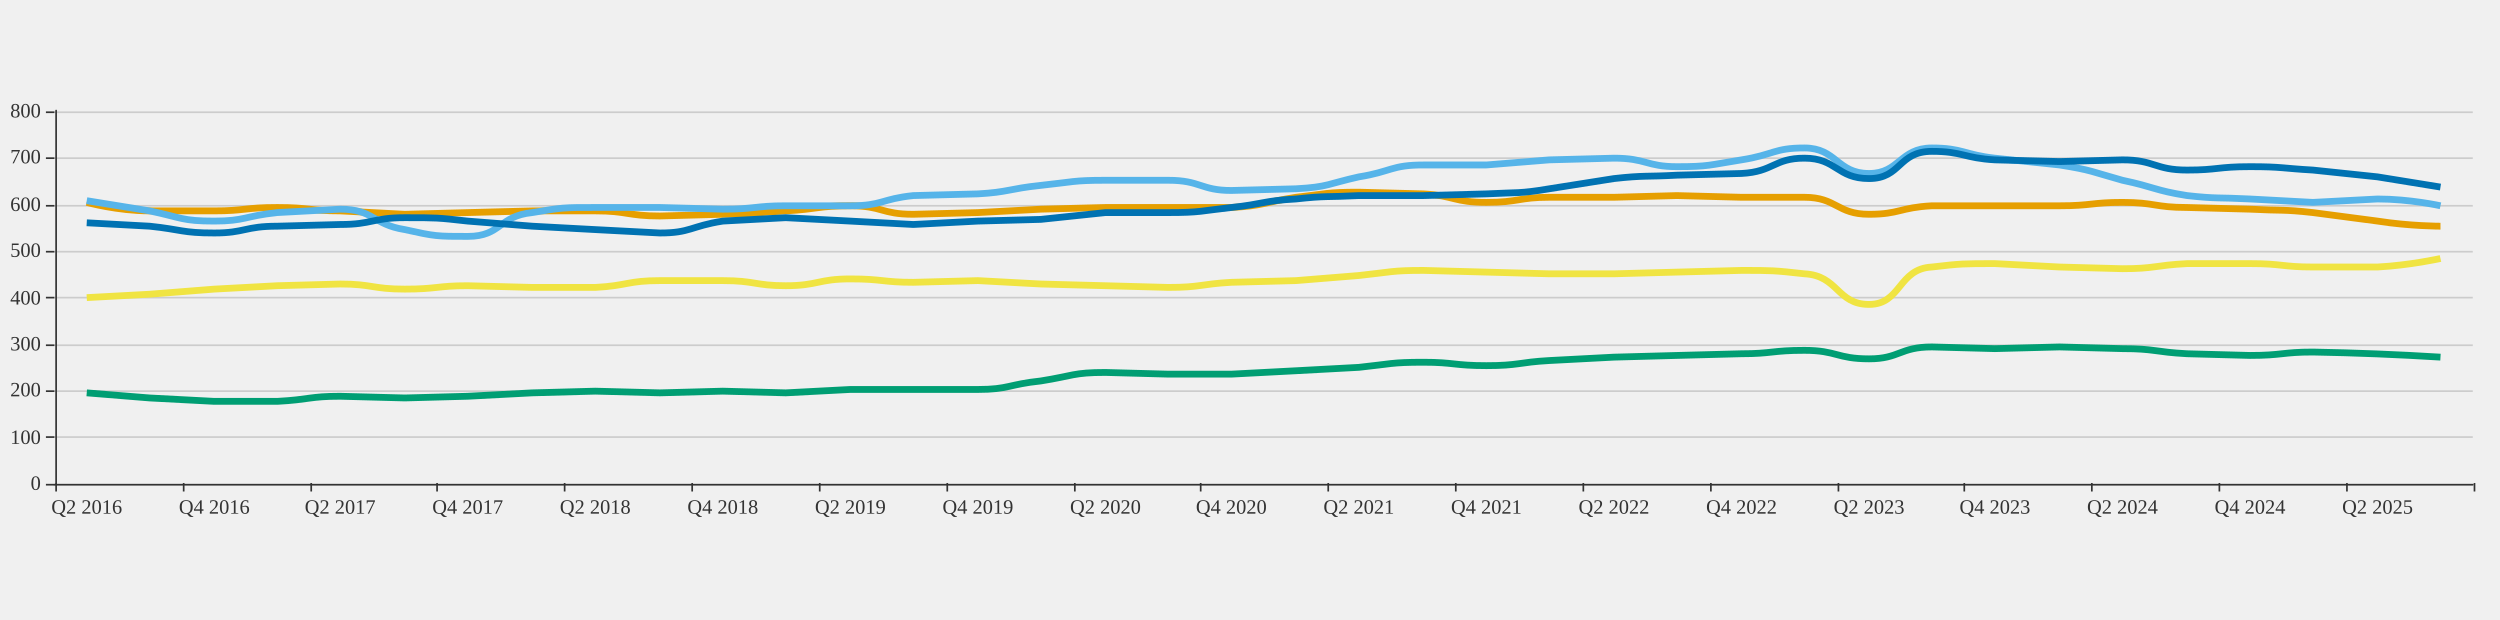
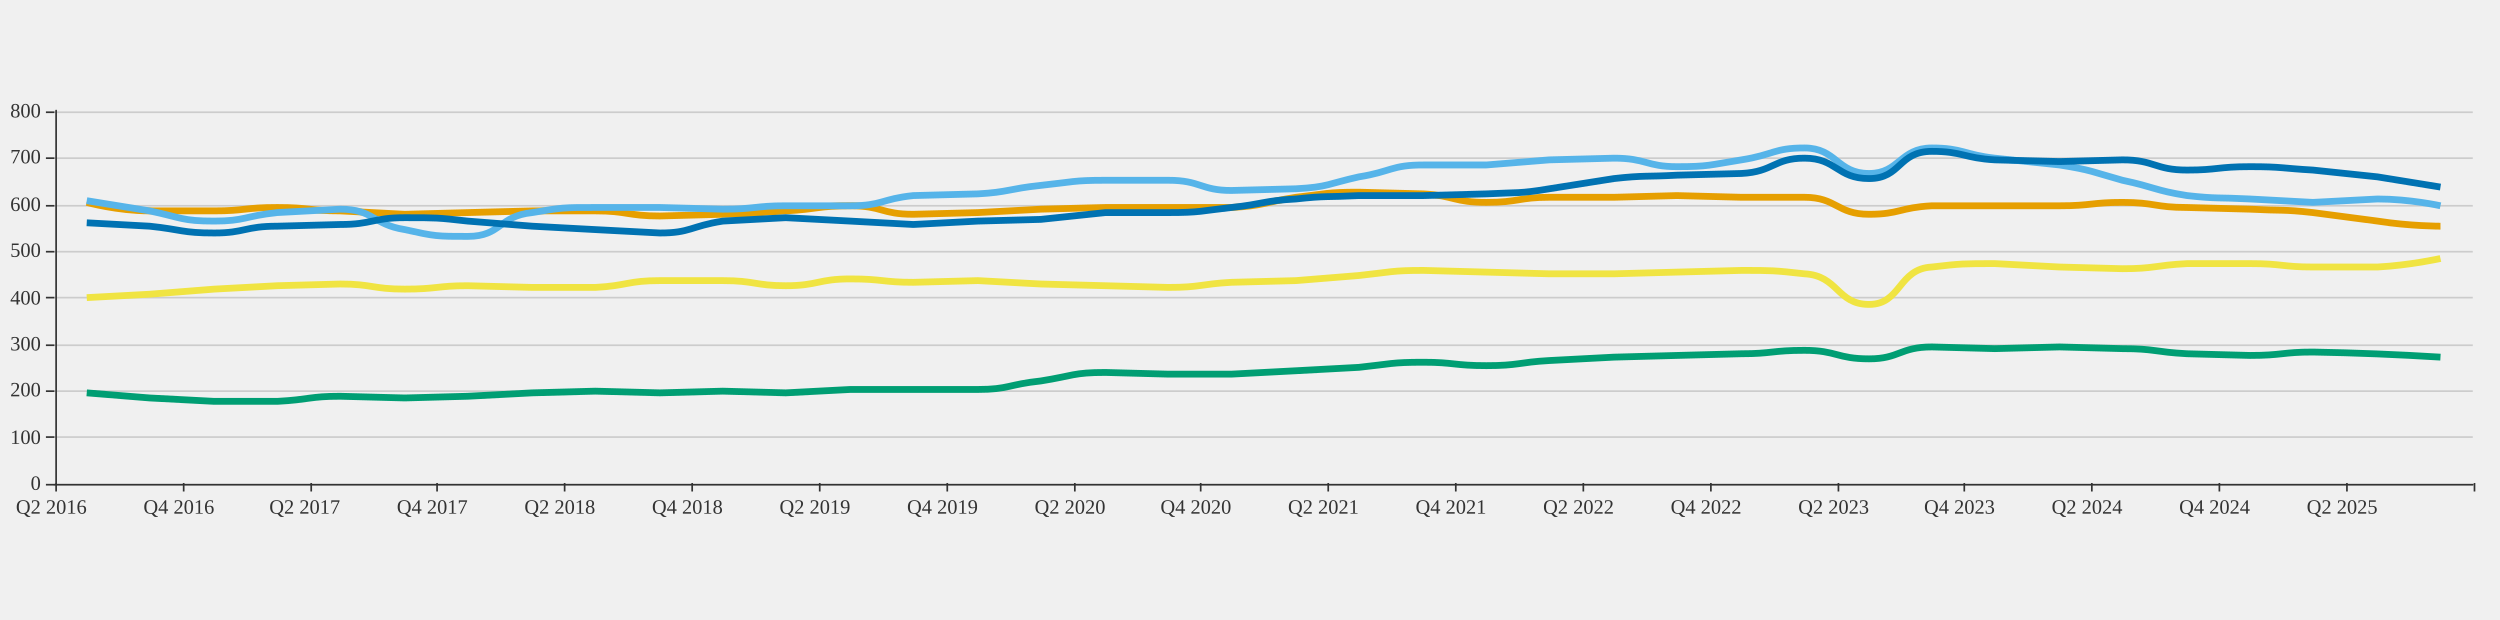
<svg xmlns="http://www.w3.org/2000/svg" baseProfile="full" style="position:absolute;left:0;top:0;user-select:none" viewBox="0 0 1470 364">
+   <style>
+ text {
+  font-size: 12px;
+  dominant-baseline: central;
+  text-anchor: end;
+  fill: #333;
+ }
+ .color-1, .color-2, .color-3, .color-4, .color-5 {
+     fill: none;
+     stroke-linejoin: bevel;
+     stroke-width: 4;
+ }
+ .color-1 {
+  stroke: #E69F00;
+ }
+ .color-2 {
+     stroke: #56B4E9;
+ }
+ .color-3 {
+     stroke: #009E73;
+ }
+ .color-4 {
+     stroke: #F0E442;
+ }
+ .color-5 {
+     stroke: #0072B2;
+ }
+ @media (prefers-color-scheme: dark) {
+     text {
+         fill: #FFF;
+     }
+     .color-1 {
+         stroke: #FFB000;
+     }
+     .color-2 {
+         stroke: #7EC8FF;
+     }
+     .color-3 {
+         stroke: #DC267F;
+     }
+     .color-4 {
+         stroke: #785EF0;
+     }
+     .color-5 {
+         stroke: #648FFF;
+     }
+ }
+ </style>
  <path fill="none" d="M0 0h1470v364H0z" />
  <path fill="none" stroke="#ccc" d="M32 285h1422M32 257h1422M32 230h1422M32 203h1422M32 175h1422M32 148h1422M32 121h1422M32 93h1422M32 66h1422" />
  <path fill="none" stroke="#333" stroke-linecap="round" d="M33 284V65m-1 220h1422" />
  <path fill="none" stroke="#333" d="M32 285h-5m5-28h-5m5-27h-5m5-27h-5m5-28h-5m5-27h-5m5-27h-5m5-28h-5m5-27h-5m6 218v5m75-5v5m75-5v5m74-5v5m75-5v5m75-5v5m75-5v5m75-5v5m75-5v5m74-5v5m75-5v5m75-5v5m75-5v5m75-5v5m75-5v5m74-5v5m75-5v5m75-5v5m75-5v5m75-5v5" />
-   <text fill="#333" dominant-baseline="central" font-size="12" text-anchor="end" transform="translate(24 284)">0</text>
-   <text fill="#333" dominant-baseline="central" font-size="12" text-anchor="end" transform="translate(24 257)">100</text>
-   <text fill="#333" dominant-baseline="central" font-size="12" text-anchor="end" transform="translate(24 229)">200</text>
-   <text fill="#333" dominant-baseline="central" font-size="12" text-anchor="end" transform="translate(24 202)">300</text>
-   <text fill="#333" dominant-baseline="central" font-size="12" text-anchor="end" transform="translate(24 175)">400</text>
-   <text fill="#333" dominant-baseline="central" font-size="12" text-anchor="end" transform="translate(24 147)">500</text>
-   <text fill="#333" dominant-baseline="central" font-size="12" text-anchor="end" transform="translate(24 120)">600</text>
-   <text fill="#333" dominant-baseline="central" font-size="12" text-anchor="end" transform="translate(24 92)">700</text>
-   <text fill="#333" dominant-baseline="central" font-size="12" text-anchor="end" transform="translate(24 65)">800</text>
-   <text xml:space="preserve" y="6" fill="#333" dominant-baseline="central" font-size="12" text-anchor="middle" transform="translate(51 292)">Q2 2016</text>
-   <text xml:space="preserve" y="6" fill="#333" dominant-baseline="central" font-size="12" text-anchor="middle" transform="translate(126 292)">Q4 2016</text>
-   <text xml:space="preserve" y="6" fill="#333" dominant-baseline="central" font-size="12" text-anchor="middle" transform="translate(200 292)">Q2 2017</text>
-   <text xml:space="preserve" y="6" fill="#333" dominant-baseline="central" font-size="12" text-anchor="middle" transform="translate(275 292)">Q4 2017</text>
-   <text xml:space="preserve" y="6" fill="#333" dominant-baseline="central" font-size="12" text-anchor="middle" transform="translate(350 292)">Q2 2018</text>
-   <text xml:space="preserve" y="6" fill="#333" dominant-baseline="central" font-size="12" text-anchor="middle" transform="translate(425 292)">Q4 2018</text>
-   <text xml:space="preserve" y="6" fill="#333" dominant-baseline="central" font-size="12" text-anchor="middle" transform="translate(500 292)">Q2 2019</text>
-   <text xml:space="preserve" y="6" fill="#333" dominant-baseline="central" font-size="12" text-anchor="middle" transform="translate(575 292)">Q4 2019</text>
-   <text xml:space="preserve" y="6" fill="#333" dominant-baseline="central" font-size="12" text-anchor="middle" transform="translate(650 292)">Q2 2020</text>
-   <text xml:space="preserve" y="6" fill="#333" dominant-baseline="central" font-size="12" text-anchor="middle" transform="translate(724 292)">Q4 2020</text>
-   <text xml:space="preserve" y="6" fill="#333" dominant-baseline="central" font-size="12" text-anchor="middle" transform="translate(799 292)">Q2 2021</text>
-   <text xml:space="preserve" y="6" fill="#333" dominant-baseline="central" font-size="12" text-anchor="middle" transform="translate(874 292)">Q4 2021</text>
-   <text xml:space="preserve" y="6" fill="#333" dominant-baseline="central" font-size="12" text-anchor="middle" transform="translate(949 292)">Q2 2022</text>
-   <text xml:space="preserve" y="6" fill="#333" dominant-baseline="central" font-size="12" text-anchor="middle" transform="translate(1024 292)">Q4 2022</text>
-   <text xml:space="preserve" y="6" fill="#333" dominant-baseline="central" font-size="12" text-anchor="middle" transform="translate(1099 292)">Q2 2023</text>
-   <text xml:space="preserve" y="6" fill="#333" dominant-baseline="central" font-size="12" text-anchor="middle" transform="translate(1173 292)">Q4 2023</text>
-   <text xml:space="preserve" y="6" fill="#333" dominant-baseline="central" font-size="12" text-anchor="middle" transform="translate(1248 292)">Q2 2024</text>
-   <text xml:space="preserve" y="6" fill="#333" dominant-baseline="central" font-size="12" text-anchor="middle" transform="translate(1323 292)">Q4 2024</text>
-   <text xml:space="preserve" y="6" fill="#333" dominant-baseline="central" font-size="12" text-anchor="middle" transform="translate(1398 292)">Q2 2025</text>
+   <text transform="translate(24 284)">0</text>
+   <text transform="translate(24 257)">100</text>
+   <text transform="translate(24 229)">200</text>
+   <text transform="translate(24 202)">300</text>
+   <text transform="translate(24 175)">400</text>
+   <text transform="translate(24 147)">500</text>
+   <text transform="translate(24 120)">600</text>
+   <text transform="translate(24 92)">700</text>
+   <text transform="translate(24 65)">800</text>
+   <text xml:space="preserve" y="6" text-anchor="middle" transform="translate(51 292)">Q2 2016</text>
+   <text xml:space="preserve" y="6" text-anchor="middle" transform="translate(126 292)">Q4 2016</text>
+   <text xml:space="preserve" y="6" text-anchor="middle" transform="translate(200 292)">Q2 2017</text>
+   <text xml:space="preserve" y="6" text-anchor="middle" transform="translate(275 292)">Q4 2017</text>
+   <text xml:space="preserve" y="6" text-anchor="middle" transform="translate(350 292)">Q2 2018</text>
+   <text xml:space="preserve" y="6" text-anchor="middle" transform="translate(425 292)">Q4 2018</text>
+   <text xml:space="preserve" y="6" text-anchor="middle" transform="translate(500 292)">Q2 2019</text>
+   <text xml:space="preserve" y="6" text-anchor="middle" transform="translate(575 292)">Q4 2019</text>
+   <text xml:space="preserve" y="6" text-anchor="middle" transform="translate(650 292)">Q2 2020</text>
+   <text xml:space="preserve" y="6" text-anchor="middle" transform="translate(724 292)">Q4 2020</text>
+   <text xml:space="preserve" y="6" text-anchor="middle" transform="translate(799 292)">Q2 2021</text>
+   <text xml:space="preserve" y="6" text-anchor="middle" transform="translate(874 292)">Q4 2021</text>
+   <text xml:space="preserve" y="6" text-anchor="middle" transform="translate(949 292)">Q2 2022</text>
+   <text xml:space="preserve" y="6" text-anchor="middle" transform="translate(1024 292)">Q4 2022</text>
+   <text xml:space="preserve" y="6" text-anchor="middle" transform="translate(1099 292)">Q2 2023</text>
+   <text xml:space="preserve" y="6" text-anchor="middle" transform="translate(1173 292)">Q4 2023</text>
+   <text xml:space="preserve" y="6" text-anchor="middle" transform="translate(1248 292)">Q2 2024</text>
+   <text xml:space="preserve" y="6" text-anchor="middle" transform="translate(1323 292)">Q4 2024</text>
+   <text xml:space="preserve" y="6" text-anchor="middle" transform="translate(1398 292)">Q2 2025</text>
  <g clip-path="url(#a)">
-     <path fill="none" stroke="#E69F00" stroke-linejoin="bevel" stroke-width="4" d="M51 119s18 5 37 5h38c18 0 18-2 37-2s19 2 37 2l38 2 37-1 38-1h37c19 0 19 3 38 3l37-1c19 0 19-1 37-2 19-1 19-3 38-3s18 5 37 5l38-1 37-2 38-1h74c19-1 19-3 38-6 18-2 18-3 37-3l38 1c18 1 18 5 37 5s19-3 37-3h38l37-1 38 1h37c19 0 19 10 38 10 18 0 18-4 37-5h75c19 0 19-2 37-2 19 0 19 3 38 3l37 1c19 1 19 0 37 2l38 5c19 3 37 3 37 3" />
+     <path class="color-1" d="M51 119s18 5 37 5h38c18 0 18-2 37-2s19 2 37 2l38 2 37-1 38-1h37c19 0 19 3 38 3l37-1c19 0 19-1 37-2 19-1 19-3 38-3s18 5 37 5l38-1 37-2 38-1h74c19-1 19-3 38-6 18-2 18-3 37-3l38 1c18 1 18 5 37 5s19-3 37-3h38l37-1 38 1h37c19 0 19 10 38 10 18 0 18-4 37-5h75c19 0 19-2 37-2 19 0 19 3 38 3l37 1c19 1 19 0 37 2l38 5c19 3 37 3 37 3" />
  </g>
  <g clip-path="url(#b)">
-     <path fill="none" stroke="#56B4E9" stroke-linejoin="bevel" stroke-width="4" d="m51 118 37 6c19 4 19 6 38 6 18 0 18-3 37-5l37-2c20 0 19 9 38 12 18 4 19 4 37 4 20 0 18-12 38-14 18-3 18-3 37-3h38l37 1c19 0 19-2 37-2h38c19 0 18-4 37-6l38-1c18-1 18-3 37-5s19-3 38-3h37c19 0 19 6 37 6l38-1c19-1 19-3 37-7 19-3 19-7 38-7h37l37-3 38-1c19 0 19 5 37 5 19 0 19-1 38-4s19-7 37-7c19 0 19 15 38 15 18 0 18-15 37-15 18 0 19 4 37 6l38 4c19 3 19 4 37 9 19 4 19 6 38 9 18 2 18 1 37 2l37 2 38-2c19 0 37 4 37 4" />
+     <path class="color-2" d="m51 118 37 6c19 4 19 6 38 6 18 0 18-3 37-5l37-2c20 0 19 9 38 12 18 4 19 4 37 4 20 0 18-12 38-14 18-3 18-3 37-3h38l37 1c19 0 19-2 37-2h38c19 0 18-4 37-6l38-1c18-1 18-3 37-5s19-3 38-3h37c19 0 19 6 37 6l38-1c19-1 19-3 37-7 19-3 19-7 38-7h37l37-3 38-1c19 0 19 5 37 5 19 0 19-1 38-4s19-7 37-7c19 0 19 15 38 15 18 0 18-15 37-15 18 0 19 4 37 6l38 4c19 3 19 4 37 9 19 4 19 6 38 9 18 2 18 1 37 2l37 2 38-2c19 0 37 4 37 4" />
  </g>
  <g clip-path="url(#c)">
-     <path fill="none" stroke="#009E73" stroke-linejoin="bevel" stroke-width="4" d="m51 231 37 3 38 2h37c19-1 19-3 37-3l38 1 37-1 38-2 37-1 38 1 37-1 37 1 38-2h75c18 0 18-3 37-5 19-3 19-5 38-5l37 1h37l38-2 37-2c19-2 19-3 38-3 18 0 18 2 37 2s19-2 37-3l38-2 37-1 38-1c18 0 18-2 37-2s19 5 38 5c18 0 18-7 37-7l37 1 38-1 37 1c19 0 19 2 38 3l37 1c19 0 19-2 37-2a1704 1704 0 0 1 75 3" />
+     <path class="color-3" d="m51 231 37 3 38 2h37c19-1 19-3 37-3l38 1 37-1 38-2 37-1 38 1 37-1 37 1 38-2h75c18 0 18-3 37-5 19-3 19-5 38-5l37 1h37l38-2 37-2c19-2 19-3 38-3 18 0 18 2 37 2s19-2 37-3l38-2 37-1 38-1c18 0 18-2 37-2s19 5 38 5c18 0 18-7 37-7l37 1 38-1 37 1c19 0 19 2 38 3l37 1c19 0 19-2 37-2a1704 1704 0 0 1 75 3" />
  </g>
  <g clip-path="url(#d)">
-     <path fill="none" stroke="#F0E442" stroke-linejoin="bevel" stroke-width="4" d="m51 175 37-2 38-3 37-2 37-1c19 0 19 3 38 3s19-2 37-2l38 1h37c19-1 19-4 38-4h37c19 0 19 3 37 3 19 0 19-4 38-4s19 2 37 2l38-1 37 2 38 1 37 1c19 0 19-2 37-3l38-1 37-3c19-2 19-3 38-3l37 1 37 1h38l37-1 38-1c18 0 19 0 37 2 20 1 19 18 38 18s17-21 37-22c17-2 19-2 37-2l38 2 37 1c19 0 19-2 38-3h37c19 0 19 2 37 2h38c19-1 37-5 37-5" />
+     <path class="color-4" d="m51 175 37-2 38-3 37-2 37-1c19 0 19 3 38 3s19-2 37-2l38 1h37c19-1 19-4 38-4h37c19 0 19 3 37 3 19 0 19-4 38-4s19 2 37 2l38-1 37 2 38 1 37 1c19 0 19-2 37-3l38-1 37-3c19-2 19-3 38-3l37 1 37 1h38l37-1 38-1c18 0 19 0 37 2 20 1 19 18 38 18s17-21 37-22c17-2 19-2 37-2l38 2 37 1c19 0 19-2 38-3h37c19 0 19 2 37 2h38c19-1 37-5 37-5" />
  </g>
  <g clip-path="url(#e)">
-     <path fill="none" stroke="#0072B2" stroke-linejoin="bevel" stroke-width="4" d="m51 131 37 2c19 2 19 4 38 4 18 0 18-4 37-4l37-1c19 0 19-4 38-4s19 0 37 2l38 3 37 2 38 2c18 0 18-4 37-7l37-2 38 2 37 2 38-2 37-1 38-4h37c19 0 19-1 37-3 19-2 19-4 38-5 18-2 18-1 37-2h38l37-1c19-1 19 0 37-3l38-6c18-2 19-1 37-2l38-1c19-1 19-9 37-9 19 0 19 12 38 12s17-16 37-16c18 0 19 4 37 5l38 1 37-1c19 0 19 6 38 6 18 0 18-2 37-2s19 1 37 2l38 4 37 6" />
+     <path class="color-5" d="m51 131 37 2c19 2 19 4 38 4 18 0 18-4 37-4l37-1c19 0 19-4 38-4s19 0 37 2l38 3 37 2 38 2c18 0 18-4 37-7l37-2 38 2 37 2 38-2 37-1 38-4h37c19 0 19-1 37-3 19-2 19-4 38-5 18-2 18-1 37-2h38l37-1c19-1 19 0 37-3l38-6c18-2 19-1 37-2l38-1c19-1 19-9 37-9 19 0 19 12 38 12s17-16 37-16c18 0 19 4 37 5l38 1 37-1c19 0 19 6 38 6 18 0 18-2 37-2s19 1 37 2l38 4 37 6" />
  </g>
  <defs>
    <clipPath id="a">
      <path d="M30 63h1427v223H30Z" />
    </clipPath>
    <clipPath id="b">
      <path d="M30 63h1427v223H30Z" />
    </clipPath>
    <clipPath id="c">
      <path d="M30 63h1427v223H30Z" />
    </clipPath>
    <clipPath id="d">
      <path d="M30 63h1427v223H30Z" />
    </clipPath>
    <clipPath id="e">
      <path d="M30 63h1427v223H30Z" />
    </clipPath>
  </defs>
</svg>
